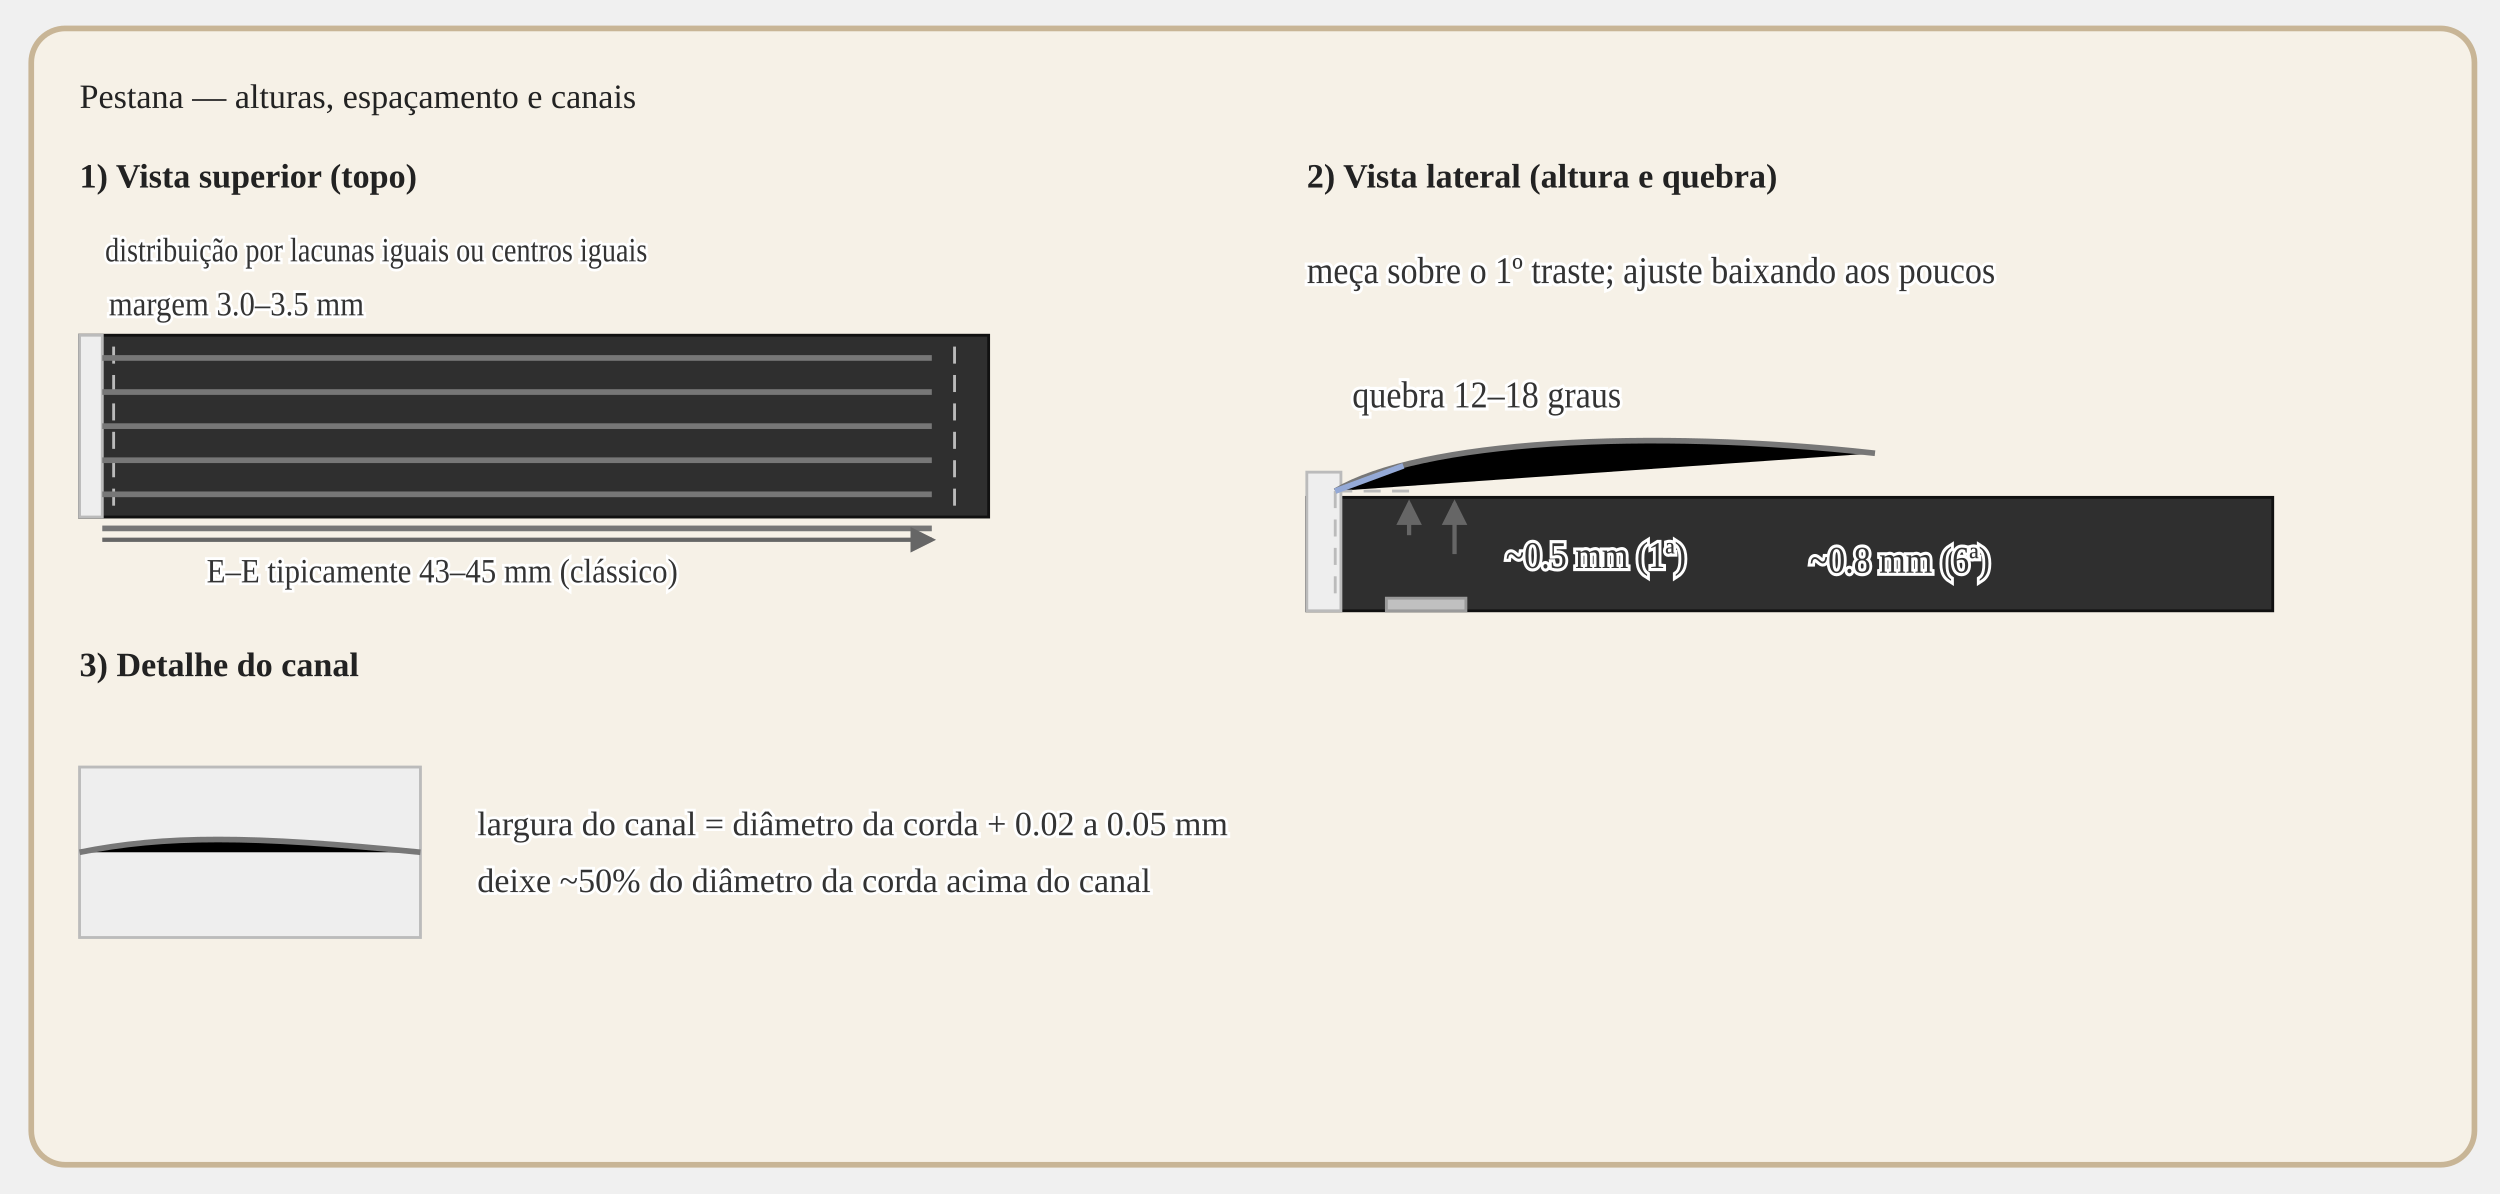
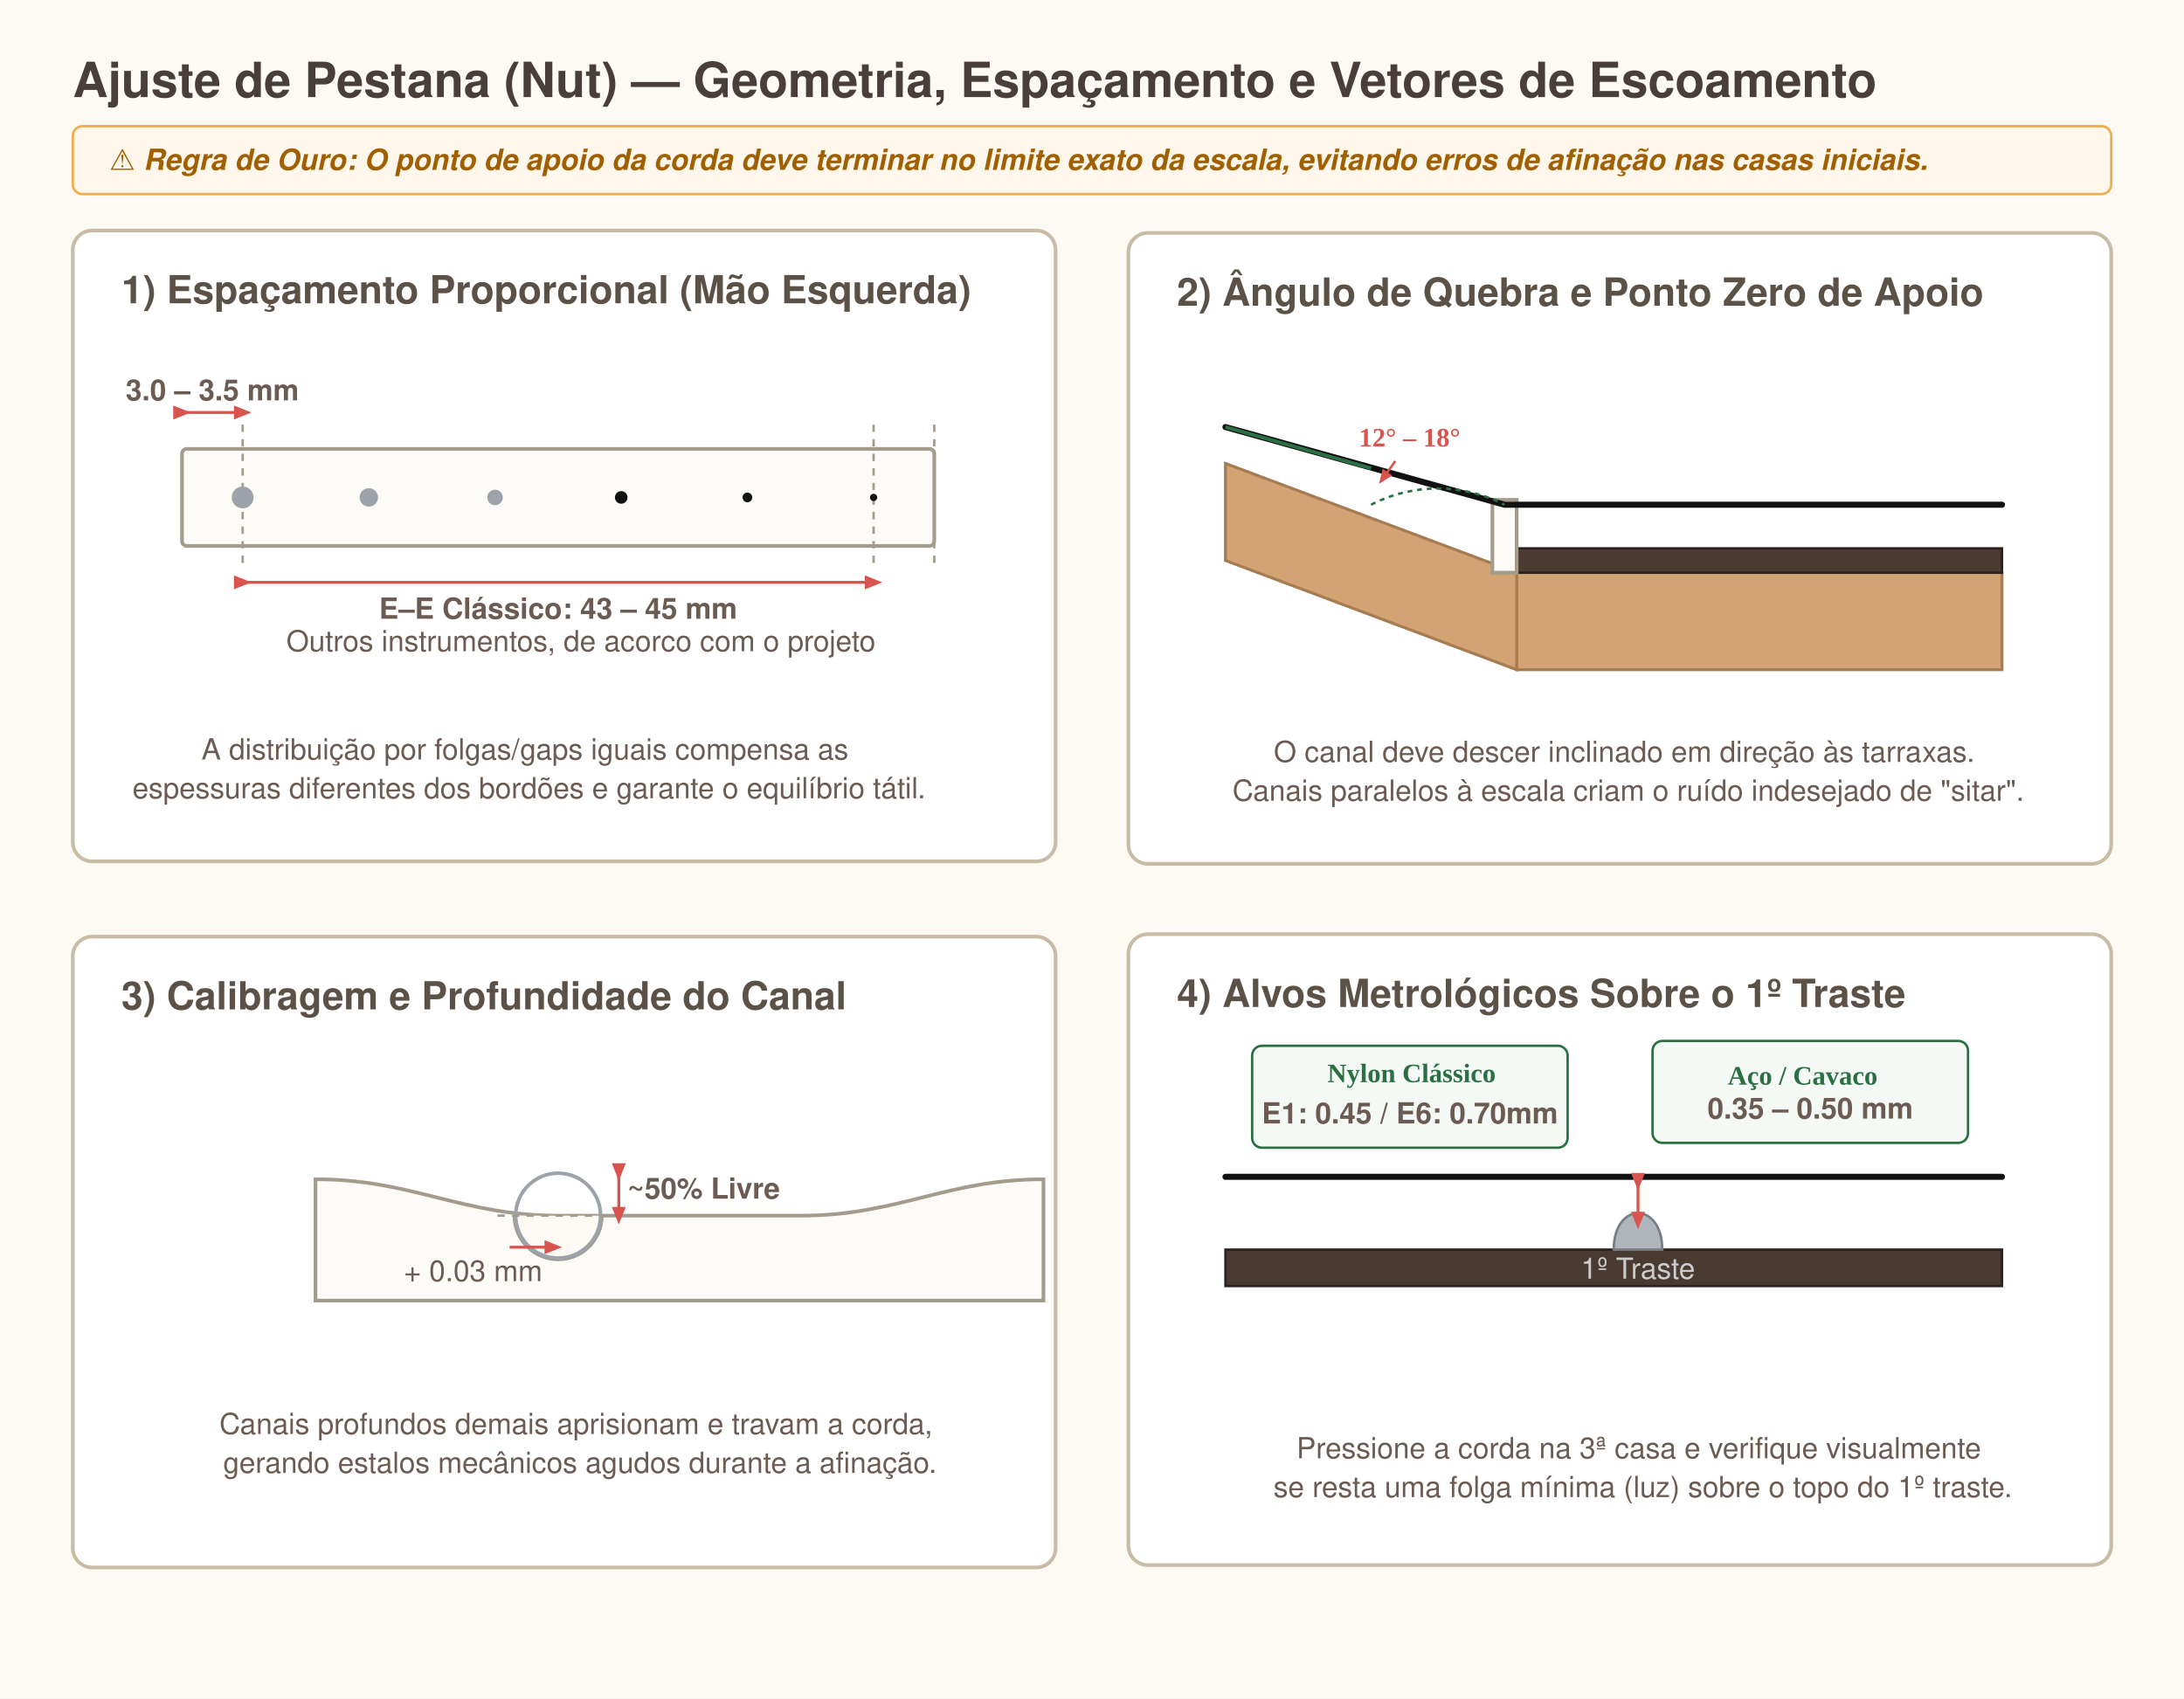
- <svg xmlns="http://www.w3.org/2000/svg" width="880" height="420">
+ <svg xmlns="http://www.w3.org/2000/svg" width="900" height="700">
  <defs>
-     <marker orient="auto" refY="3" refX="5" markerHeight="6" markerWidth="6" id="arr">
-       <polygon id="svg_1" fill="#666" points="0,0 6,3 0,6" />
+     <marker id="arrow-start" viewBox="0 0 10 10" refX="5" refY="5" markerWidth="6" markerHeight="6" orient="auto-start-reverse">
+       <path d="m10,1l-10,4l10,4l0,-8z" fill="#d9534f" id="svg_1" />
+     </marker>
+     <marker id="arrow-end" viewBox="0 0 10 10" refX="5" refY="5" markerWidth="6" markerHeight="6" orient="auto-start-reverse">
+       <path d="m0,1l10,4l-10,4l0,-8z" fill="#d9534f" id="svg_2" />
    </marker>
  </defs>
  <g>
-     <rect id="svg_2" stroke-width="2" stroke="#c8b596" fill="#f6f1e7" class="panel" rx="12" height="400" width="860" y="10" x="11" />
-     <text id="svg_3" fill="#222" font="700 16px system-ui,Segoe UI,Roboto,Arial" class="title" y="38" x="28">Pestana — alturas, espaçamento e canais</text>
-     <text font-weight="bold" id="svg_4" fill="#222" font="700 16px system-ui,Segoe UI,Roboto,Arial" class="title" y="66" x="28">1) Vista superior (topo)</text>
-     <g id="svg_5">
-       <rect id="svg_6" stroke="#111" fill="#2f2f2f" class="fb" height="64" width="320" y="118" x="28" />
-       <rect id="svg_7" stroke="#bbb" fill="#eee" class="nut" height="64" width="8" y="118" x="28" />
-       <line id="svg_8" stroke-dasharray="6 4" stroke="#bbb" fill="none" class="ghost" y2="178" x2="40" y1="122" x1="40" />
-       <line id="svg_9" stroke-dasharray="6 4" stroke="#bbb" fill="none" class="ghost" y2="178" x2="336" y1="122" x1="336" />
-       <text transform="matrix(0.900536 0 0 1 4.08042 0)" stroke="#fff" id="svg_10" stroke-width="2px" paint-order="stroke fill" fill="#333" font="12px system-ui,Segoe UI,Roboto,Arial" class="label textbg" y="111" x="38">margem 3.0–3.5 mm</text>
-       <line id="svg_11" stroke-width="2" stroke="#777" class="string" y2="126" x2="328" y1="126" x1="36" />
-       <line id="svg_12" stroke-width="2" stroke="#777" class="string" y2="138" x2="328" y1="138" x1="36" />
-       <line id="svg_13" stroke-width="2" stroke="#777" class="string" y2="150" x2="328" y1="150" x1="36" />
-       <line id="svg_14" stroke-width="2" stroke="#777" class="string" y2="162" x2="328" y1="162" x1="36" />
-       <line id="svg_15" stroke-width="2" stroke="#777" class="string" y2="174" x2="328" y1="174" x1="36" />
-       <line id="svg_16" stroke-width="2" stroke="#777" class="string" y2="186" x2="328" y1="186" x1="36" />
-       <line id="svg_17" marker-end="url(#arr)" stroke-width="1.5" stroke="#666" class="dim" y2="190" x2="328" y1="190" x1="36" />
-       <text transform="matrix(0.904905 0 0 1 6.68087 0)" stroke="#fff" id="svg_18" stroke-width="2px" paint-order="stroke fill" fill="#333" font="12px system-ui,Segoe UI,Roboto,Arial" class="label textbg" y="205" x="73">E–E tipicamente 43–45 mm (clássico)</text>
-       <text transform="matrix(0.827602 0 0 1 6.37874 0)" stroke="#fff" id="svg_19" stroke-width="2px" paint-order="stroke fill" fill="#333" font="12px system-ui,Segoe UI,Roboto,Arial" class="label textbg" y="92" x="37">distribuição por lacunas iguais ou centros iguais</text>
+     <rect width="900" height="700" class="bg-canvas" fill="#fdfaf3" id="svg_4" />
+     <text x="30" y="40" class="text-main-title" font-family="'Helvetica Neue', Helvetica, Arial, sans-serif" font-size="20px" font-weight="bold" fill="#4a3e3d" id="svg_5">Ajuste de Pestana (Nut) — Geometria, Espaçamento e Vetores de Escoamento</text>
+     <rect x="30" y="52" width="840" height="28" fill="#fff7eb" stroke="#f0ad4e" rx="4" id="svg_6" />
+     <text x="45" y="70" class="text-note" font-family="'Helvetica Neue', Helvetica, Arial, sans-serif" font-size="12px" font-style="italic" fill="#a06000" font-weight="bold" id="svg_7">⚠️ Regra de Ouro: O ponto de apoio da corda deve terminar no limite exato da escala, evitando erros de afinação nas casas iniciais.</text>
+     <g id="svg_8">
+       <rect width="405" height="260" class="bg-panel" fill="#ffffff" stroke="#c8bca6" stroke-width="1.5" rx="8" y="95" x="30" id="svg_9" />
+       <text x="50" y="125" class="text-step-title" font-family="'Helvetica Neue', Helvetica, Arial, sans-serif" font-size="16px" font-weight="bold" fill="#5c5146" id="svg_10">1) Espaçamento Proporcional (Mão Esquerda)</text>
+       <g id="svg_11">
+         <rect x="75" y="185" width="310" height="40" class="bone-nut" rx="2" fill="#fcfbf7" stroke="#a39b8c" stroke-width="1.5" id="svg_12" />
+         <line x1="100" y1="175" x2="100" y2="235" class="guide-line" stroke="#a39b8c" stroke-dasharray="3,3" fill="none" id="svg_13" />
+         <line x1="385" y1="175" x2="385" y2="235" class="guide-line" stroke="#a39b8c" stroke-dasharray="3,3" fill="none" id="svg_14" />
+         <line x1="360" y1="175" x2="360" y2="235" class="guide-line" stroke="#a39b8c" stroke-dasharray="3,3" fill="none" id="svg_15" />
+         <path d="m75,170l25,0" class="dimension-line" marker-start="url(#arrow-start)" marker-end="url(#arrow-end)" stroke="#d9534f" stroke-width="1.2" fill="none" id="svg_16" />
+         <text x="87.5" y="165" class="text-label" font-size="12px" font-weight="bold" fill="#6b5b52" font-family="'Helvetica Neue', Helvetica, Arial, sans-serif" text-anchor="middle" id="svg_17">3.0 – 3.5 mm</text>
+         <circle cx="100" cy="205" r="4.5" fill="#9da3ab" id="svg_18" />
+         <circle cx="152" cy="205" r="3.8" fill="#9da3ab" id="svg_19" />
+         <circle cx="204" cy="205" r="3.2" fill="#9da3ab" id="svg_20" />
+         <circle cx="256" cy="205" r="2.6" fill="#111111" id="svg_21" />
+         <circle cx="308" cy="205" r="2" fill="#111111" id="svg_22" />
+         <circle cx="360" cy="205" r="1.5" fill="#111111" id="svg_23" />
+         <path d="m100,240l260,0" class="dimension-line" marker-start="url(#arrow-start)" marker-end="url(#arrow-end)" stroke="#d9534f" stroke-width="1.2" fill="none" id="svg_24" />
+         <text x="230" y="255" class="text-label" font-size="12px" font-weight="bold" font-family="'Helvetica Neue', Helvetica, Arial, sans-serif" fill="#6b5b52" text-anchor="middle" id="svg_25">E–E Clássico: 43 – 45 mm</text>
+         <text fill="#6b5b52" stroke="null" x="118" y="268.4" id="svg_82" font-size="12px" font-family="'Helvetica Neue', Helvetica, Arial, sans-serif" text-anchor="start" xml:space="preserve">Outros instrumentos, de acorco com o projeto</text>
+       </g>
+       <text x="390" y="313" class="text-label" text-anchor="middle" font-family="'Helvetica Neue', Helvetica, Arial, sans-serif" font-size="12px" fill="#6b5b52" id="svg_26">
+         <tspan x="218" dy="0" id="svg_27">A distribuição por folgas/gaps iguais compensa as</tspan>
+         <tspan x="218" dy="16" id="svg_28">espessuras diferentes dos bordões e garante o equilíbrio tátil.</tspan>
+       </text>
    </g>
-     <text font-weight="bold" id="svg_20" fill="#222" font="700 16px system-ui,Segoe UI,Roboto,Arial" class="title" y="66" x="460">2) Vista lateral (altura e quebra)</text>
-     <g stroke="null" id="svg_21">
-       <rect stroke="#111" id="svg_22" fill="#2f2f2f" class="fb" height="39.93" width="340" y="175.07" x="460" />
-       <rect stroke="#9a9a9a" id="svg_23" fill="#c0c0c0" class="fret" height="4.437" width="28" y="210.563" x="488" />
-       <rect stroke="#bbb" id="svg_24" fill="#eee" class="nut" height="48.803" width="12" y="166.197" x="460" />
-       <path stroke="#777" id="svg_25" stroke-width="2" class="string" d="m470,172.852c30,-17.747 110,-22.183 190,-13.31" />
-       <line stroke="#666" id="svg_26" marker-end="url(#arr)" stroke-width="1.5" class="dim" y2="177.288" x2="496" y1="188.38" x1="496" />
-       <text transform="matrix(1 0 0 1.10916 0 -9.05091)" stroke="#fff" id="svg_27" stroke-width="2px" paint-order="stroke fill" fill="#333" font="12px system-ui,Segoe UI,Roboto,Arial" class="label textbg" y="188.425" x="530">~0.5 mm (1ª)</text>
-       <line stroke="#666" id="svg_28" marker-end="url(#arr)" stroke-width="1.5" class="dim" y2="177.288" x2="512" y1="195.035" x1="512" />
-       <text transform="matrix(1 0 0 1.10916 0 -9.05091)" stroke="#fff" id="svg_29" stroke-width="2px" paint-order="stroke fill" fill="#333" font="12px system-ui,Segoe UI,Roboto,Arial" class="label textbg" y="189.917" x="637">~0.8 mm (6ª)</text>
-       <line stroke="#bbb" id="svg_30" stroke-dasharray="6 4" fill="none" class="ghost" y2="210.563" x2="470" y1="172.852" x1="470" />
-       <line stroke="#bbb" id="svg_31" stroke-dasharray="6 4" fill="none" class="ghost" y2="172.852" x2="500" y1="172.852" x1="470" />
-       <path stroke="#94a9d6" id="svg_32" stroke-width="2" fill="none" class="guide" d="m470,172.852l24,-8.873" />
-       <text transform="matrix(1 0 0 1.10916 0 -9.05091)" stroke="#fff" id="svg_33" stroke-width="2px" paint-order="stroke fill" fill="#333" font="12px system-ui,Segoe UI,Roboto,Arial" class="label textbg" y="137.46" x="476">quebra 12–18 graus</text>
-       <text transform="matrix(1 0 0 1.10916 0 -9.05091)" stroke="#fff" id="svg_34" stroke-width="2px" paint-order="stroke fill" fill="#333" font="12px system-ui,Segoe UI,Roboto,Arial" class="label textbg" y="98" x="460">meça sobre o 1º traste; ajuste baixando aos poucos</text>
+     <g id="svg_29">
+       <rect width="405" height="260" class="bg-panel" fill="#ffffff" stroke="#c8bca6" stroke-width="1.5" rx="8" y="96" x="465" id="svg_30" />
+       <text x="485" y="126" class="text-step-title" font-family="'Helvetica Neue', Helvetica, Arial, sans-serif" font-size="16px" font-weight="bold" fill="#5c5146" id="svg_31">2) Ângulo de Quebra e Ponto Zero de Apoio</text>
+       <g id="svg_32">
+         <path d="m625,236l200,0l0,40l-200,0l0,-40z" class="wood-neck" fill="#d4a373" stroke="#a67c52" stroke-width="1.2" id="svg_33" />
+         <path d="m625,236l-120,-45l0,40l120,45l0,-40z" class="wood-neck" fill="#d4a373" stroke="#a67c52" stroke-width="1.2" id="svg_34" />
+         <rect x="625" y="226" width="200" height="10" class="wood-fretboard" fill="#4a3b32" stroke="#2b221e" id="svg_35" />
+         <path d="m615,206l10,0l0,30l-10,0l0,-30z" class="bone-nut" fill="#fcfbf7" stroke="#a39b8c" stroke-width="1.5" id="svg_36" />
+         <path d="m505,176l115,32l205,0" class="string-line" fill="none" stroke="#111111" stroke-width="2.5" stroke-linecap="round" id="svg_37" />
+         <path d="m565,208a60,60 0 0 1 55,0" fill="none" stroke="#2b7042" stroke-dasharray="2,2" id="svg_38" />
+         <path d="m505,176l60,17" fill="none" stroke="#2b7042" stroke-width="1.5" id="svg_39" />
+         <path d="m575,190l-5,7" fill="none" stroke="#d9534f" marker-end="url(#arrow-end)" id="svg_40" />
+         <text x="560" y="184" class="text-highlight" font-size="11px" fill="#d9534f" font-weight="bold" id="svg_41">12° – 18°</text>
+       </g>
+       <text x="843" y="314" class="text-label" text-anchor="middle" font-family="'Helvetica Neue', Helvetica, Arial, sans-serif" font-size="12px" fill="#6b5b52" id="svg_42">
+         <tspan x="671" dy="0" id="svg_43">O canal deve descer inclinado em direção às tarraxas.</tspan>
+         <tspan x="671" dy="16" id="svg_44">Canais paralelos à escala criam o ruído indesejado de "sitar".</tspan>
+       </text>
    </g>
-     <text font-weight="bold" id="svg_35" fill="#222" font="700 16px system-ui,Segoe UI,Roboto,Arial" class="title" y="238" x="28">3) Detalhe do canal</text>
-     <g id="svg_36">
-       <rect id="svg_37" stroke="#bbb" fill="#eee" class="nut" height="60" width="120" y="270" x="28" />
-       <path id="svg_38" stroke-width="2" stroke="#777" class="string" d="m28,300c30,-6 60,-6 120,0" />
-       <text id="svg_39" stroke-width="2px" stroke="#fff" paint-order="stroke fill" fill="#333" font="12px system-ui,Segoe UI,Roboto,Arial" class="label textbg" y="294" x="168">largura do canal = diâmetro da corda + 0.02 a 0.05 mm</text>
-       <text id="svg_40" stroke-width="2px" stroke="#fff" paint-order="stroke fill" fill="#333" font="12px system-ui,Segoe UI,Roboto,Arial" class="label textbg" y="314" x="168">deixe ~50% do diâmetro da corda acima do canal</text>
+     <g id="svg_45">
+       <rect width="405" height="260" class="bg-panel" fill="#ffffff" stroke="#c8bca6" stroke-width="1.5" rx="8" y="386" x="30" id="svg_46" />
+       <text x="50" y="416" class="text-step-title" font-family="'Helvetica Neue', Helvetica, Arial, sans-serif" font-size="16px" font-weight="bold" fill="#5c5146" id="svg_47">3) Calibragem e Profundidade do Canal</text>
+       <g id="svg_48">
+         <path d="m130,536l0,-50c40,0 60,15 100,15l100,0c40,0 60,-15 100,-15l0,50l-300,0z" class="bone-nut" fill="#fcfbf7" stroke="#a39b8c" stroke-width="1.5" id="svg_49" />
+         <path d="m212,501a18,18 0 0 0 36,0" fill="#fdfaf3" stroke="#a39b8c" stroke-width="1.5" id="svg_50" />
+         <circle cx="230" cy="501" r="17.5" class="string-core" stroke-width="1.5" fill="none" stroke="#9da3ab" id="svg_51" />
+         <line x1="205" y1="501" x2="255" y2="501" class="guide-line" stroke="#a39b8c" stroke-dasharray="3,3" fill="none" id="svg_52" />
+         <path d="m255,483l0,18" class="dimension-line" marker-start="url(#arrow-start)" marker-end="url(#arrow-end)" stroke="#d9534f" stroke-width="1.2" fill="none" id="svg_53" />
+         <text x="290" y="494" class="text-label" font-size="12px" font-weight="bold" text-anchor="middle" fill="#6b5b52" font-family="'Helvetica Neue', Helvetica, Arial, sans-serif" id="svg_54">~50% Livre</text>
+         <path d="m210,514l18,0" class="dimension-line" marker-end="url(#arrow-end)" stroke="#d9534f" stroke-width="1.2" fill="none" id="svg_55" />
+         <text x="195" y="528" class="text-label" font-size="12px" font-family="'Helvetica Neue', Helvetica, Arial, sans-serif" fill="#6b5b52" text-anchor="middle" id="svg_56">+ 0.03 mm</text>
+       </g>
+       <text x="411" y="591" class="text-label" text-anchor="middle" font-family="'Helvetica Neue', Helvetica, Arial, sans-serif" font-size="12px" fill="#6b5b52" id="svg_57">
+         <tspan x="239" dy="0" id="svg_58">Canais profundos demais aprisionam e travam a corda,</tspan>
+         <tspan x="239" dy="16" id="svg_59">gerando estalos mecânicos agudos durante a afinação.</tspan>
+       </text>
+     </g>
+     <g id="svg_60">
+       <rect width="405" height="260" class="bg-panel" fill="#ffffff" stroke="#c8bca6" stroke-width="1.5" rx="8" y="385" x="465" id="svg_61" />
+       <text x="485" y="415" class="text-step-title" font-family="'Helvetica Neue', Helvetica, Arial, sans-serif" font-size="16px" font-weight="bold" fill="#5c5146" id="svg_62">4) Alvos Metrológicos Sobre o 1º Traste</text>
+       <g id="svg_63">
+         <rect x="505" y="515" width="320" height="15" class="wood-fretboard" fill="#4a3b32" stroke="#2b221e" id="svg_64" />
+         <path d="m665,515c0,-20 20,-20 20,0l-20,0z" class="fret-wire" fill="#b0b5bc" stroke="#787d82" id="svg_65" />
+         <text x="675" y="527" class="text-label" font-size="12px" fill="#cccccc" font-family="'Helvetica Neue', Helvetica, Arial, sans-serif" text-anchor="middle" id="svg_66">1º Traste</text>
+         <line x1="505" y1="485" x2="825" y2="485" class="string-line" fill="none" stroke="#111111" stroke-width="2.5" stroke-linecap="round" id="svg_67" />
+         <path d="m675,487l0,16" class="dimension-line" marker-start="url(#arrow-start)" marker-end="url(#arrow-end)" stroke="#d9534f" stroke-width="1.2" fill="none" id="svg_68" />
+         <g id="svg_69">
+           <rect width="130" height="42" fill="#f4f9f5" stroke="#2b7042" rx="4" y="431" x="516" id="svg_70" />
+           <text x="547" y="446" class="text-ok" font-size="11px" font-weight="bold" fill="#2b7042" id="svg_71">Nylon Clássico</text>
+           <text x="581" y="463" class="text-label" font-size="12px" font-weight="bold" fill="#6b5b52" font-family="'Helvetica Neue', Helvetica, Arial, sans-serif" text-anchor="middle" id="svg_72">E1: 0.45 / E6: 0.70mm</text>
+         </g>
+         <g id="svg_73">
+           <rect width="130" height="42" fill="#f4f9f5" stroke="#2b7042" rx="4" y="429" x="681" id="svg_74" />
+           <text x="712" y="447" class="text-ok" font-size="11px" font-weight="bold" fill="#2b7042" id="svg_75">Aço / Cavaco</text>
+           <text x="746" y="461" class="text-label" font-size="12px" font-weight="bold" fill="#6b5b52" font-family="'Helvetica Neue', Helvetica, Arial, sans-serif" text-anchor="middle" id="svg_76">0.35 – 0.50 mm</text>
+         </g>
+       </g>
+       <text x="844" y="601" class="text-label" text-anchor="middle" font-family="'Helvetica Neue', Helvetica, Arial, sans-serif" font-size="12px" fill="#6b5b52" id="svg_77">
+         <tspan x="677" dy="0" id="svg_78">Pressione a corda na 3ª casa e verifique visualmente</tspan>
+         <tspan x="677" dy="16" id="svg_79">se resta uma folga mínima (luz) sobre o topo do 1º traste.</tspan>
+       </text>
    </g>
  </g>
</svg>
